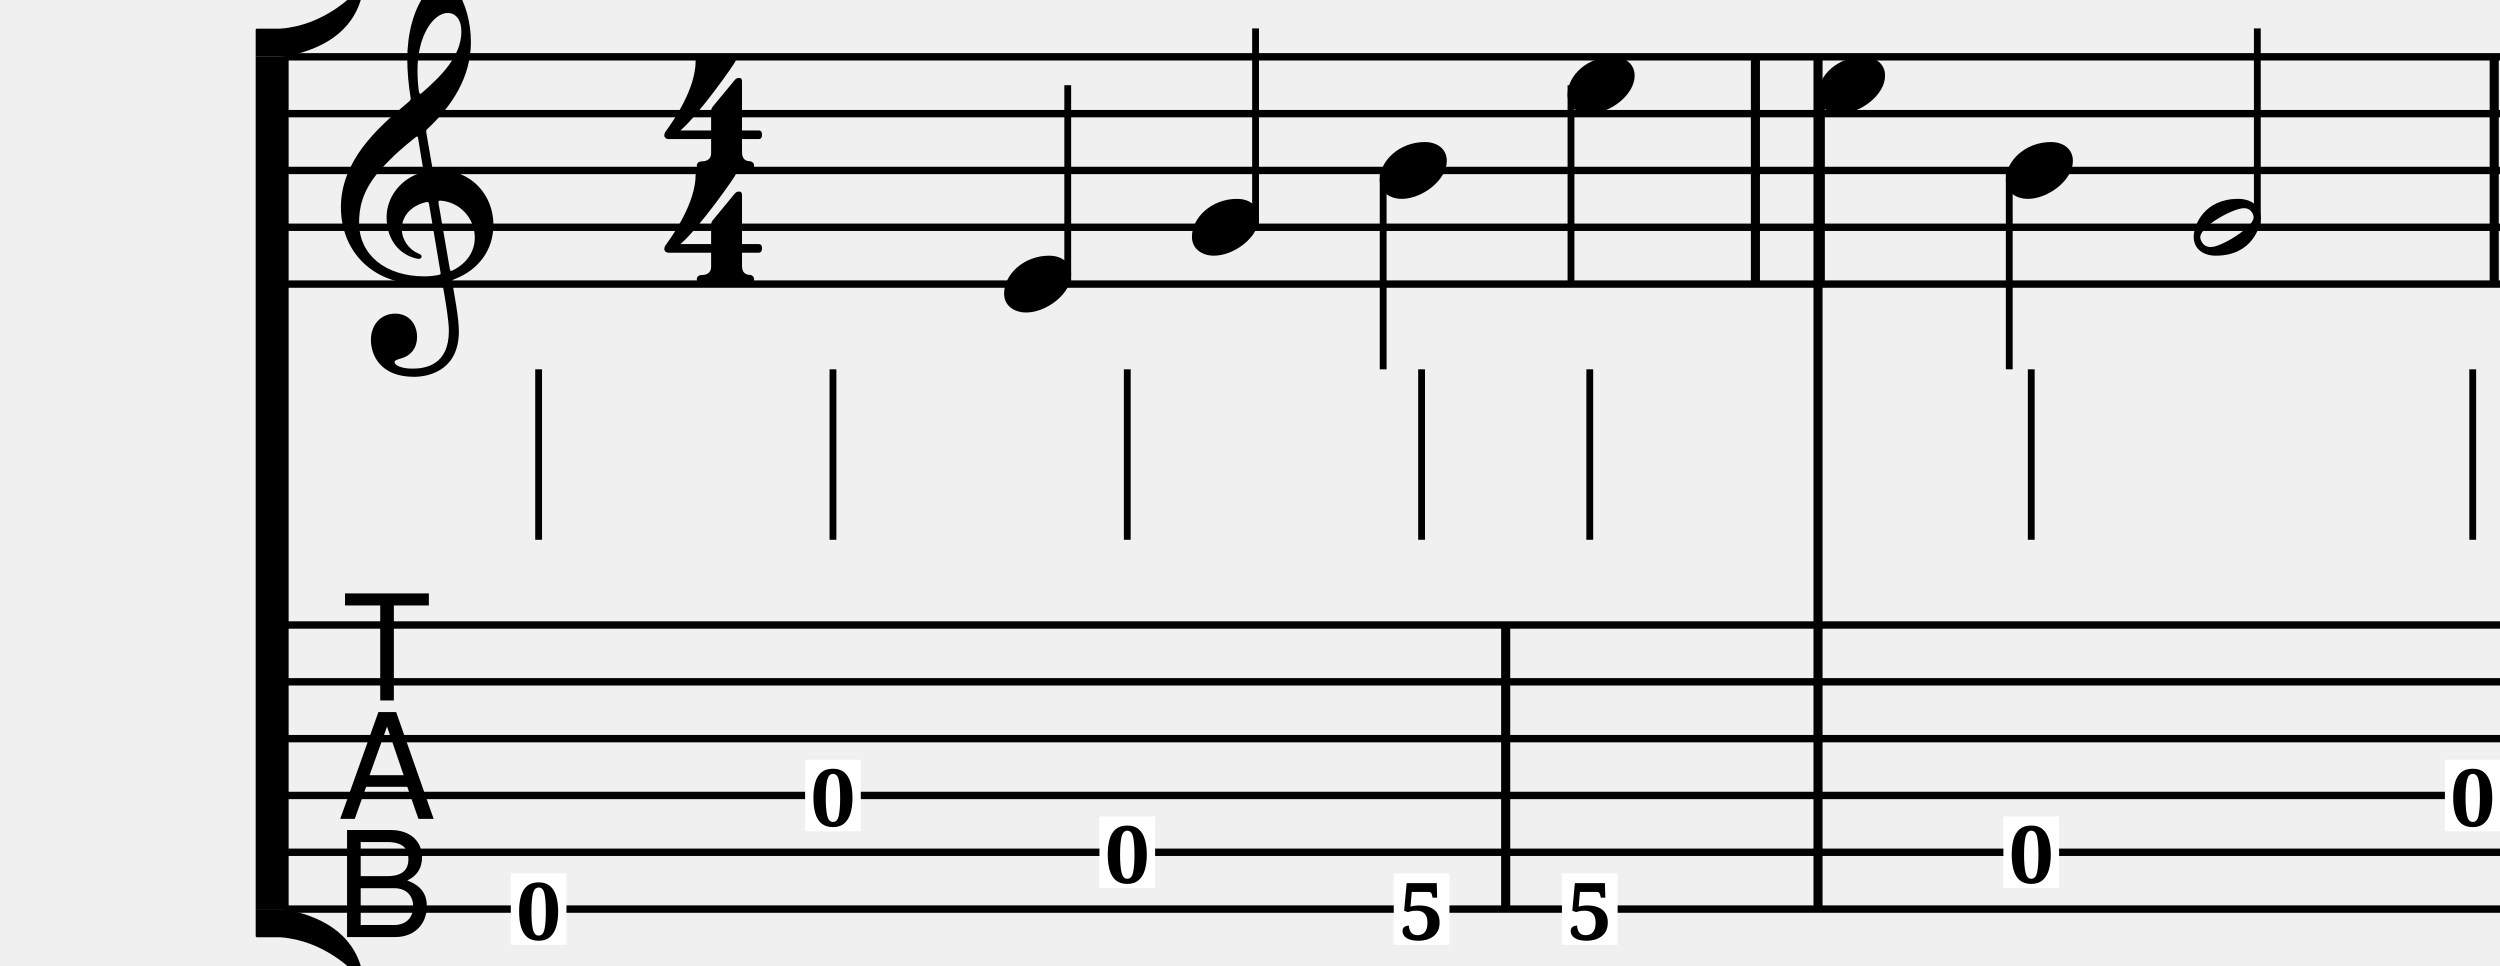
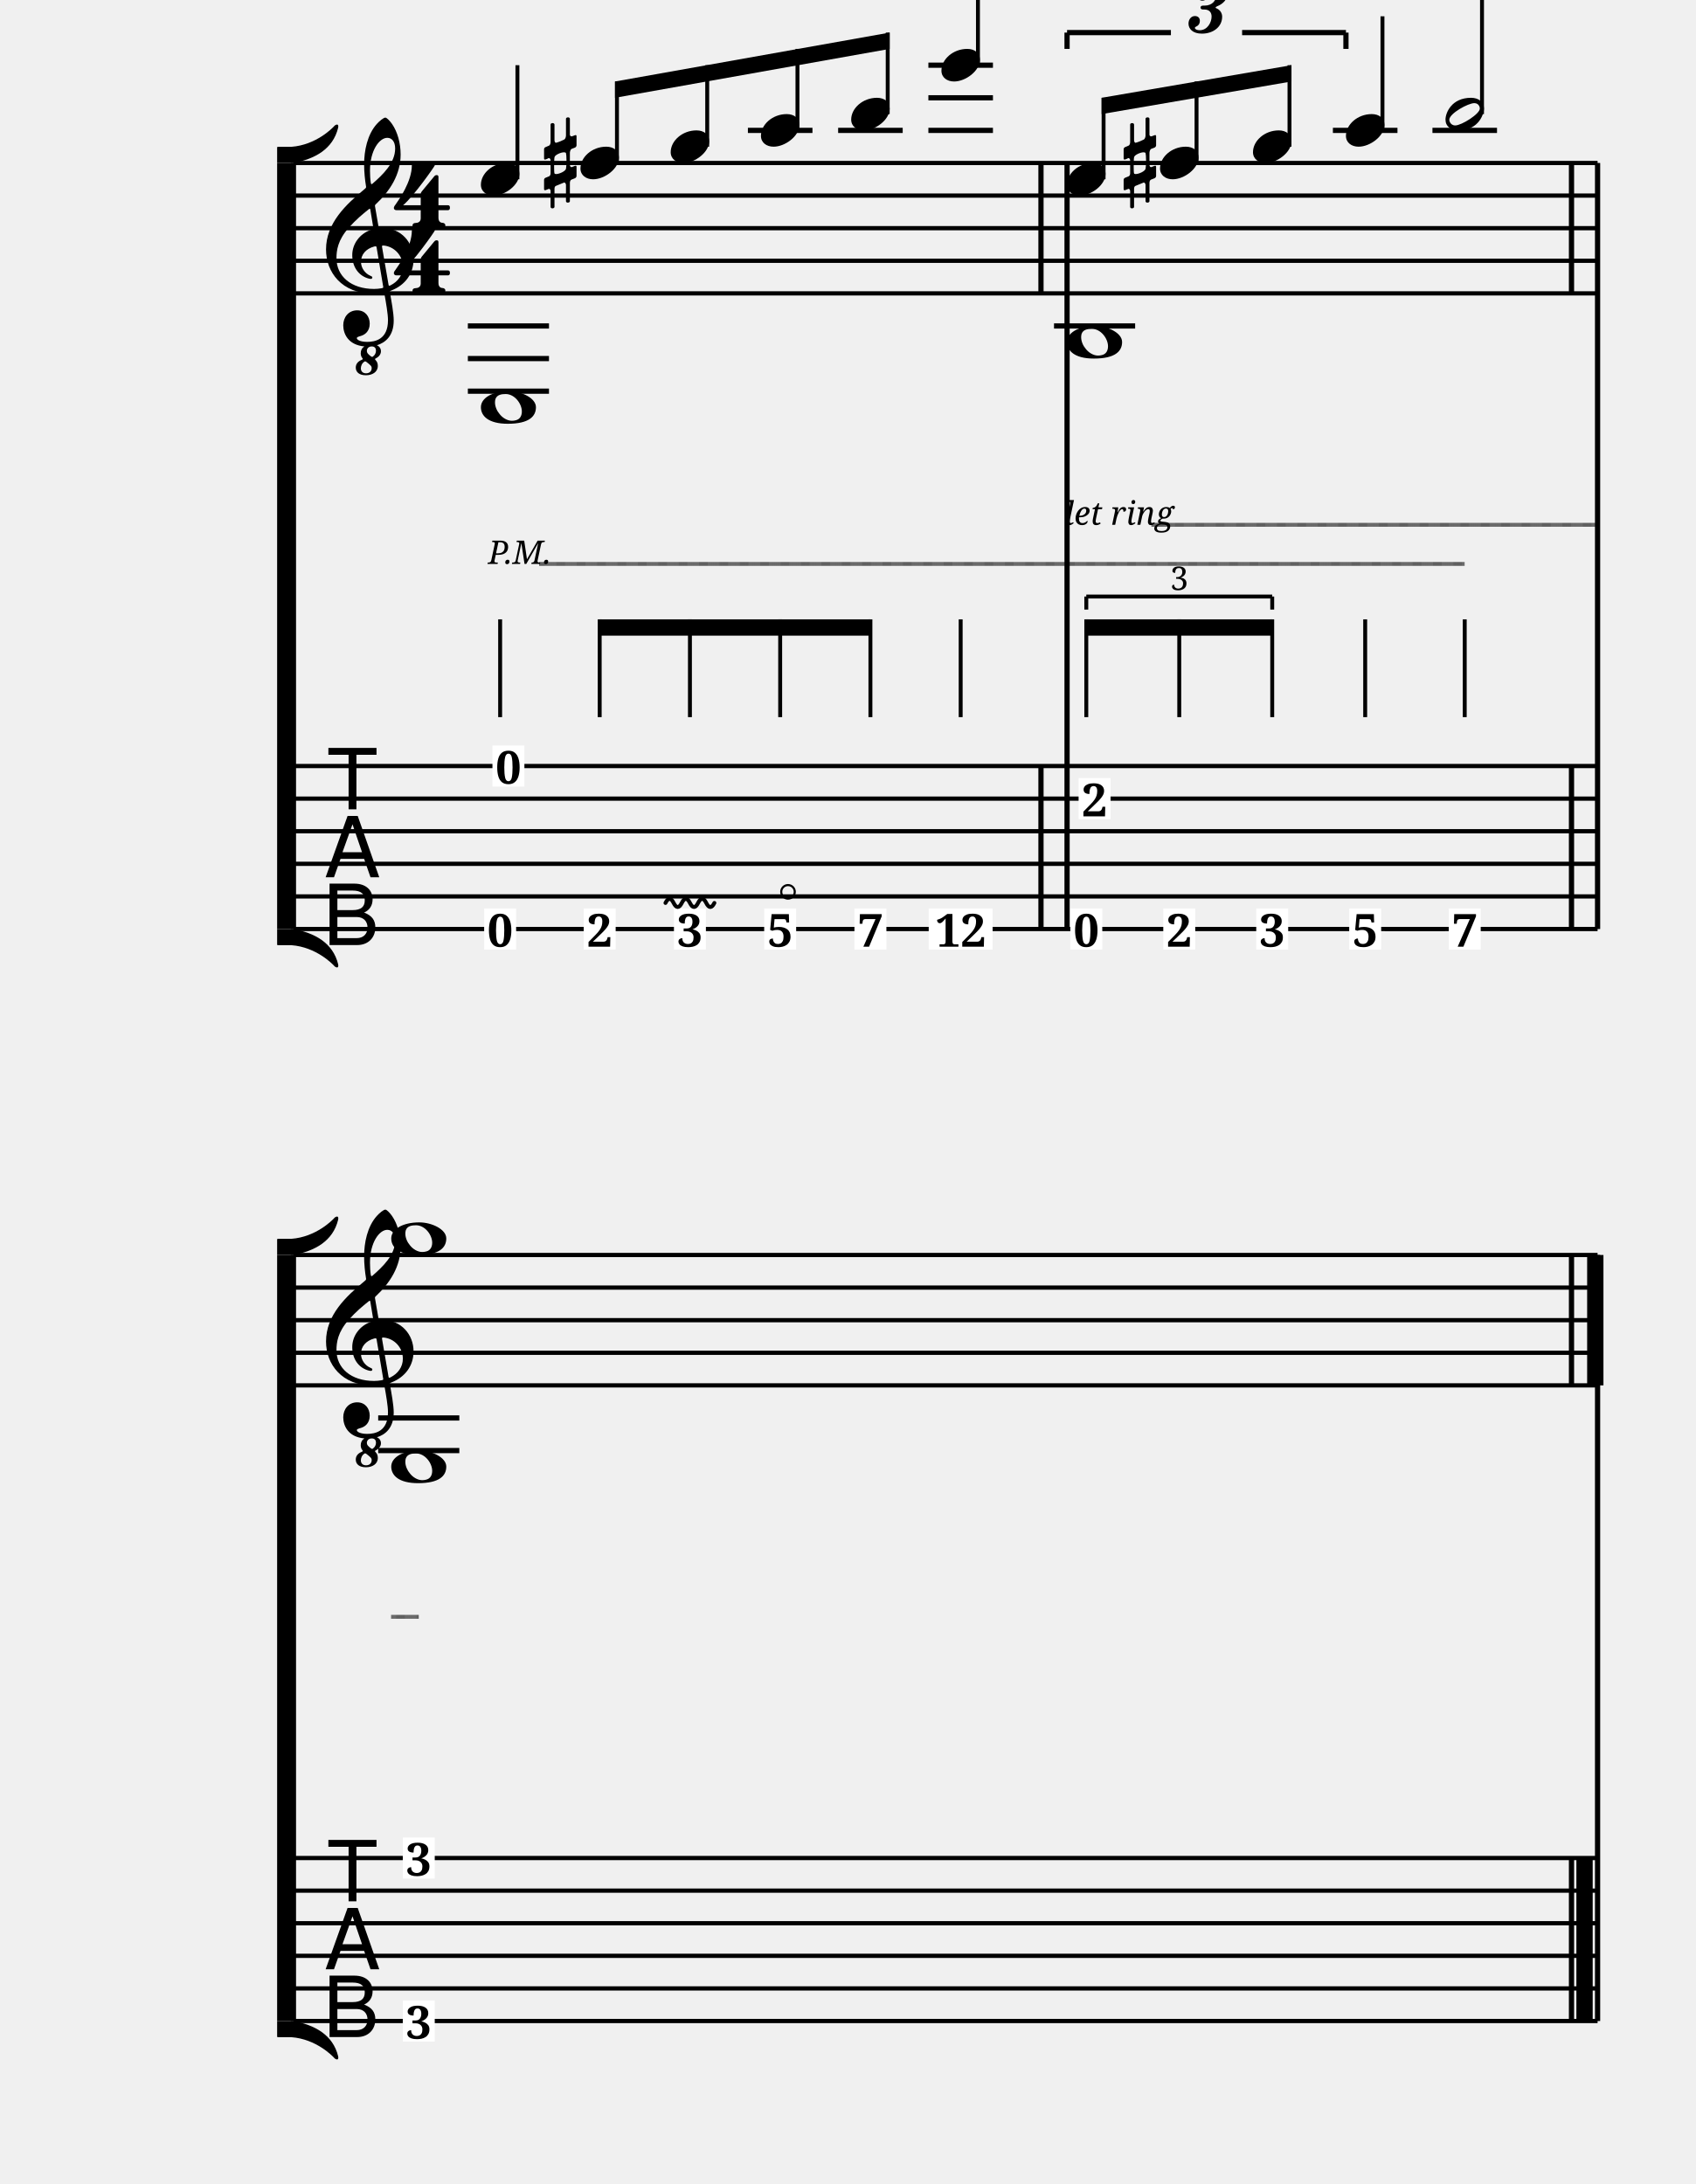
- <svg xmlns="http://www.w3.org/2000/svg" width="308" height="119" viewBox="-750 -250 11000 4250">
+ <svg xmlns="http://www.w3.org/2000/svg" width="364" height="469" viewBox="-1750 -1250 13000 16750">
  <line x1="500" y1="0" x2="10500" y2="0" stroke="black" stroke-width="32.5" />
  <line x1="500" y1="250" x2="10500" y2="250" stroke="black" stroke-width="32.5" />
  <line x1="500" y1="500" x2="10500" y2="500" stroke="black" stroke-width="32.5" />
  <line x1="500" y1="750" x2="10500" y2="750" stroke="black" stroke-width="32.5" />
  <line x1="500" y1="1000" x2="10500" y2="1000" stroke="black" stroke-width="32.5" />
-   <path d="M364 252C387 252 413 250 433 246C444 244 446 243 448 255C460 322 475 409 475 456C475 604 375 622 316 622C262 622 236 606 236 593C236 586 245 583 268 576C299 567 335 540 335 482C335 427 300 380 239 380C172 380 132 433 132 495C132 560 171 658 322 658C389 658 519 628 519 458C519 401 501 306 490 244C488 232 489 233 503 227C604 187 671 102 671 -11C671 -139 577 -252 430 -252C404 -252 404 -252 401 -270L376 -415C374 -427 376 -428 382 -434C490 -535 572 -662 572 -815C572 -902 548 -988 507 -1048C492 -1070 466 -1098 455 -1098C441 -1098 410 -1072 390 -1050C316 -968 292 -843 292 -739C292 -681 299 -616 306 -575C308 -563 309 -561 297 -551C153 -432 0 -289 0 -87C0 87 119 252 364 252ZM80 -20C80 -79 90 -158 173 -252C233 -319 279 -356 326 -394C336 -402 338 -401 340 -390L361 -262C364 -243 364 -244 346 -238C258 -208 201 -129 201 -44C201 46 248 110 316 133C324 136 336 139 343 139C351 139 355 134 355 128C355 121 347 118 340 115C298 97 268 54 268 8C268 -49 307 -92 368 -109C384 -113 386 -112 388 -101L438 197C440 208 439 208 424 211C408 214 388 216 368 216C193 216 80 119 80 -20ZM470 -943C503 -943 530 -916 530 -861C530 -750 435 -660 356 -591C349 -585 345 -586 343 -599C339 -625 337 -659 337 -691C337 -847 409 -943 470 -943ZM441 -117C522 -110 589 -42 589 46C589 109 551 160 495 188C483 194 481 194 479 182L430 -103C428 -115 429 -118 441 -117Z" fill="black" transform="translate(750, 750)" />
-   <path d="M40 112L226 112L226 175C226 202 204 210 186 210C170 210 163 219 163 229C163 239 167 250 182 250L395 250C405 250 415 243 415 229C415 215 403 209 393 209C383 209 362 203 362 171L362 112L435 112C445 112 450 105 450 93C450 81 446 74 435 74L362 74L362 -140C362 -148 361 -157 350 -157C341 -157 336 -155 330 -148L235 -33C231 -28 226 -22 226 -10L226 74L91 74C171 6 331 -221 334 -232C334 -234 335 -235 335 -237C335 -245 328 -251 320 -251C311 -251 270 -249 252 -249C234 -249 189 -251 181 -251C172 -251 158 -248 158 -232C158 -108 60 31 30 73L24 81C24 82 23 83 23 84C21 88 20 92 20 95C20 105 28 112 40 112Z" fill="black" transform="translate(2152.893, 250)" />
-   <path d="M40 112L226 112L226 175C226 202 204 210 186 210C170 210 163 219 163 229C163 239 167 250 182 250L395 250C405 250 415 243 415 229C415 215 403 209 393 209C383 209 362 203 362 171L362 112L435 112C445 112 450 105 450 93C450 81 446 74 435 74L362 74L362 -140C362 -148 361 -157 350 -157C341 -157 336 -155 330 -148L235 -33C231 -28 226 -22 226 -10L226 74L91 74C171 6 331 -221 334 -232C334 -234 335 -235 335 -237C335 -245 328 -251 320 -251C311 -251 270 -249 252 -249C234 -249 189 -251 181 -251C172 -251 158 -248 158 -232C158 -108 60 31 30 73L24 81C24 82 23 83 23 84C21 88 20 92 20 95C20 105 28 112 40 112Z" fill="black" transform="translate(2152.893, 750)" />
-   <path d="M0 42C0 94 43 125 97 125C186 125 295 43 295 -42C295 -93 255 -125 198 -125C88 -125 0 -44 0 42Z" fill="black" transform="translate(3668.044, 1000)" />
-   <line x1="3948.044" y1="125" x2="3948.044" y2="1000" stroke="black" stroke-width="30" />
-   <path d="M0 42C0 94 43 125 97 125C186 125 295 43 295 -42C295 -93 255 -125 198 -125C88 -125 0 -44 0 42Z" fill="black" transform="translate(4494.49, 750)" />
-   <line x1="4774.49" y1="-125" x2="4774.49" y2="750" stroke="black" stroke-width="30" />
-   <path d="M0 42C0 94 43 125 97 125C186 125 295 43 295 -42C295 -93 255 -125 198 -125C88 -125 0 -44 0 42Z" fill="black" transform="translate(5320.937, 500)" />
-   <line x1="5335.937" y1="500" x2="5335.937" y2="1375" stroke="black" stroke-width="30" />
-   <path d="M0 42C0 94 43 125 97 125C186 125 295 43 295 -42C295 -93 255 -125 198 -125C88 -125 0 -44 0 42Z" fill="black" transform="translate(6147.383, 125)" />
-   <line x1="6162.383" y1="125" x2="6162.383" y2="1000" stroke="black" stroke-width="30" />
-   <line x1="6973.829" y1="0" x2="6973.829" y2="1000" stroke="black" stroke-width="40" />
-   <path d="M0 42C0 94 43 125 97 125C186 125 295 43 295 -42C295 -93 255 -125 198 -125C88 -125 0 -44 0 42Z" fill="black" transform="translate(7249.311, 125)" />
-   <line x1="7264.311" y1="125" x2="7264.311" y2="1000" stroke="black" stroke-width="30" />
-   <path d="M0 42C0 94 43 125 97 125C186 125 295 43 295 -42C295 -93 255 -125 198 -125C88 -125 0 -44 0 42Z" fill="black" transform="translate(8075.758, 500)" />
-   <line x1="8090.758" y1="500" x2="8090.758" y2="1375" stroke="black" stroke-width="30" />
-   <path d="M97 125C262 125 295 -9 295 -42C295 -93 254 -125 196 -125C47 -125 0 -10 0 42C0 95 42 125 97 125ZM29 44C29 -5 174 -84 221 -84C240 -84 251 -75 258 -63C261 -57 264 -51 264 -44C264 -1 123 87 75 87C54 87 42 76 35 64C32 58 29 51 29 44Z" fill="black" transform="translate(8902.204, 750)" />
-   <line x1="9182.204" y1="-125" x2="9182.204" y2="750" stroke="black" stroke-width="30" />
-   <line x1="10224.518" y1="0" x2="10224.518" y2="1000" stroke="black" stroke-width="40" />
-   <line x1="10407.018" y1="0" x2="10407.018" y2="1000" stroke="black" stroke-width="125" />
-   <line x1="500" y1="2500" x2="10500" y2="2500" stroke="black" stroke-width="32.5" />
-   <line x1="500" y1="2750" x2="10500" y2="2750" stroke="black" stroke-width="32.5" />
-   <line x1="500" y1="3000" x2="10500" y2="3000" stroke="black" stroke-width="32.5" />
-   <line x1="500" y1="3250" x2="10500" y2="3250" stroke="black" stroke-width="32.5" />
-   <line x1="500" y1="3500" x2="10500" y2="3500" stroke="black" stroke-width="32.5" />
-   <line x1="500" y1="3750" x2="10500" y2="3750" stroke="black" stroke-width="32.5" />
-   <path d="M27 277L27 748L239 748C324 748 378 691 378 613C378 557 352 522 292 499C335 479 357 444 357 397C357 328 307 277 218 277ZM61 228L111 87L292 87L341 228L408 228L243 -242L165 -242L-3 228ZM18 -764L18 -711L173 -711L173 -293L233 -293L233 -711L387 -711L387 -764ZM87 533L234 533C290 533 318 568 318 614C318 659 290 695 234 695L87 695ZM203 330C270 330 297 357 297 405C297 453 270 480 203 480L87 480L87 330ZM203 -178L276 36L126 36Z" fill="black" transform="translate(750, 3125)" />
-   <rect x="1497.5" y="3592.5" width="245" height="315" fill="white" stroke="none" stroke-width="0" />
-   <text x="1620" y="3750" font-family="serif" font-size="350" fill="black" text-anchor="middle" font-weight="bold" font-style="normal" dominant-baseline="central">0</text>
-   <line x1="1620" y1="2125" x2="1620" y2="1375" stroke="black" stroke-width="30" />
-   <rect x="2792.5" y="3092.5" width="245" height="315" fill="white" stroke="none" stroke-width="0" />
-   <text x="2915" y="3250" font-family="serif" font-size="350" fill="black" text-anchor="middle" font-weight="bold" font-style="normal" dominant-baseline="central">0</text>
-   <line x1="2915" y1="2125" x2="2915" y2="1375" stroke="black" stroke-width="30" />
-   <rect x="4087.5" y="3342.5" width="245" height="315" fill="white" stroke="none" stroke-width="0" />
-   <text x="4210" y="3500" font-family="serif" font-size="350" fill="black" text-anchor="middle" font-weight="bold" font-style="normal" dominant-baseline="central">0</text>
-   <line x1="4210" y1="2125" x2="4210" y2="1375" stroke="black" stroke-width="30" />
-   <rect x="5382.5" y="3592.5" width="245" height="315" fill="white" stroke="none" stroke-width="0" />
-   <text x="5505" y="3750" font-family="serif" font-size="350" fill="black" text-anchor="middle" font-weight="bold" font-style="normal" dominant-baseline="central">5</text>
-   <line x1="5505" y1="2125" x2="5505" y2="1375" stroke="black" stroke-width="30" />
-   <line x1="5875" y1="2500" x2="5875" y2="3750" stroke="black" stroke-width="40" />
-   <rect x="6122.5" y="3592.5" width="245" height="315" fill="white" stroke="none" stroke-width="0" />
-   <text x="6245" y="3750" font-family="serif" font-size="350" fill="black" text-anchor="middle" font-weight="bold" font-style="normal" dominant-baseline="central">5</text>
-   <line x1="6245" y1="2125" x2="6245" y2="1375" stroke="black" stroke-width="30" />
-   <rect x="8065" y="3342.5" width="245" height="315" fill="white" stroke="none" stroke-width="0" />
-   <text x="8187.5" y="3500" font-family="serif" font-size="350" fill="black" text-anchor="middle" font-weight="bold" font-style="normal" dominant-baseline="central">0</text>
-   <line x1="8187.5" y1="2125" x2="8187.5" y2="1375" stroke="black" stroke-width="30" />
-   <rect x="10007.5" y="3092.5" width="245" height="315" fill="white" stroke="none" stroke-width="0" />
-   <text x="10130" y="3250" font-family="serif" font-size="350" fill="black" text-anchor="middle" font-weight="bold" font-style="normal" dominant-baseline="central">0</text>
-   <line x1="10130" y1="2125" x2="10130" y2="1375" stroke="black" stroke-width="30" />
-   <line x1="10500" y1="2500" x2="10500" y2="3750" stroke="black" stroke-width="40" />
-   <line x1="10600" y1="2500" x2="10600" y2="3750" stroke="black" stroke-width="125" />
-   <line x1="500" y1="0" x2="500" y2="3750" stroke="black" stroke-width="40" />
-   <line x1="7249.311" y1="0" x2="7249.311" y2="3750" stroke="black" stroke-width="40" />
-   <line x1="10500" y1="0" x2="10500" y2="3750" stroke="black" stroke-width="40" />
-   <line x1="437.5" y1="0" x2="437.5" y2="3750" stroke="black" stroke-width="125" />
+   <path d="M0 -87C0 87 119 252 364 252C387 252 413 250 433 246C444 244 446 243 448 255C460 322 475 409 475 456C475 604 375 622 316 622C262 622 236 606 236 593C236 586 245 583 268 576C299 567 335 540 335 482C335 427 300 380 239 380C172 380 132 433 132 495C132 556 166 645 294 657C276 668 266 686 266 709C266 724 270 736 278 746C283 753 285 755 273 760C241 773 228 795 228 819C228 852 252 878 306 878C355 878 397 853 397 807C397 789 393 776 381 763C374 755 372 753 384 747C411 733 421 712 421 694C421 674 411 657 390 648C452 629 519 579 519 458C519 401 501 306 490 244C488 232 489 233 503 227C604 187 671 102 671 -11C671 -139 577 -252 430 -252C404 -252 404 -252 401 -270L376 -415C374 -427 376 -428 382 -434C490 -535 572 -662 572 -815C572 -902 548 -988 507 -1048C492 -1070 466 -1098 455 -1098C441 -1098 410 -1072 390 -1050C316 -968 292 -843 292 -739C292 -681 299 -616 306 -575C308 -563 309 -561 297 -551C153 -432 0 -289 0 -87ZM80 -20C80 -79 90 -158 173 -252C233 -319 279 -356 326 -394C336 -402 338 -401 340 -390L361 -262C364 -243 364 -244 346 -238C258 -208 201 -129 201 -44C201 46 248 110 316 133C324 136 336 139 343 139C351 139 355 134 355 128C355 121 347 118 340 115C298 97 268 54 268 8C268 -49 307 -92 368 -109C384 -113 386 -112 388 -101L438 197C440 208 439 208 424 211C408 214 388 216 368 216C193 216 80 119 80 -20ZM337 -691C337 -847 409 -943 470 -943C503 -943 530 -916 530 -861C530 -750 435 -660 356 -591C349 -585 345 -586 343 -599C339 -625 337 -659 337 -691ZM441 -117C522 -110 589 -42 589 46C589 109 551 160 495 188C483 194 481 194 479 182L430 -103C428 -115 429 -118 441 -117ZM267 825C267 809 274 786 295 773C300 770 303 771 310 776C342 801 350 808 350 823C350 849 331 863 307 863C277 863 267 843 267 825ZM351 657C375 657 383 673 383 689C383 706 376 723 359 735C355 738 352 738 344 733C321 715 313 706 313 692C313 670 329 657 351 657Z" fill="black" transform="translate(750, 750)" />
+   <path d="M40 112L226 112L226 175C226 202 204 210 186 210C170 210 163 219 163 229C163 239 167 250 182 250L395 250C405 250 415 243 415 229C415 215 403 209 393 209C383 209 362 203 362 171L362 112L435 112C445 112 450 105 450 93C450 81 446 74 435 74L362 74L362 -140C362 -148 361 -157 350 -157C341 -157 336 -155 330 -148L235 -33C231 -28 226 -22 226 -10L226 74L91 74C171 6 331 -221 334 -232C334 -234 335 -235 335 -237C335 -245 328 -251 320 -251C311 -251 270 -249 252 -249C234 -249 189 -251 181 -251C172 -251 158 -248 158 -232C158 -108 60 31 30 73L24 81C24 82 23 83 23 84C21 88 20 92 20 95C20 105 28 112 40 112Z" fill="black" transform="translate(1250, 250)" />
+   <path d="M40 112L226 112L226 175C226 202 204 210 186 210C170 210 163 219 163 229C163 239 167 250 182 250L395 250C405 250 415 243 415 229C415 215 403 209 393 209C383 209 362 203 362 171L362 112L435 112C445 112 450 105 450 93C450 81 446 74 435 74L362 74L362 -140C362 -148 361 -157 350 -157C341 -157 336 -155 330 -148L235 -33C231 -28 226 -22 226 -10L226 74L91 74C171 6 331 -221 334 -232C334 -234 335 -235 335 -237C335 -245 328 -251 320 -251C311 -251 270 -249 252 -249C234 -249 189 -251 181 -251C172 -251 158 -248 158 -232C158 -108 60 31 30 73L24 81C24 82 23 83 23 84C21 88 20 92 20 95C20 105 28 112 40 112Z" fill="black" transform="translate(1250, 750)" />
+   <path d="M0 42C0 94 43 125 97 125C186 125 295 43 295 -42C295 -93 255 -125 198 -125C88 -125 0 -44 0 42Z" fill="black" transform="translate(1937.5, 125)" />
+   <line x1="2217.5" y1="-750" x2="2217.5" y2="125" stroke="black" stroke-width="30" />
+   <path d="M8 -26C12 -26 31 -35 34 -37C35 -37 36 -38 37 -38C44 -38 50 -28 50 -20L50 79C50 90 45 99 39 102C33 104 12 113 12 113C5 115 0 123 0 129L0 200C0 206 3 209 8 209C9 209 11 208 12 208C12 208 26 202 35 199C36 198 37 198 38 198C45 198 50 209 50 214L50 337C50 343 56 348 63 348C73 348 80 343 80 337L80 198C80 185 85 178 90 176L151 151C152 151 154 150 155 150C163 150 168 162 168 168L168 293C168 299 174 304 181 304C192 304 198 299 198 293L198 151C198 143 202 131 209 128C216 125 237 117 237 117C244 114 249 106 249 100L249 29C249 24 246 21 242 21C240 21 239 21 237 22L211 32C205 32 198 26 198 14L198 -79C198 -86 203 -105 211 -108L237 -118C244 -121 249 -129 249 -135L249 -206C249 -211 246 -214 242 -214C240 -214 239 -214 237 -213C237 -213 217 -205 212 -204C205 -204 198 -209 198 -217L198 -339C198 -345 192 -350 184 -350C174 -350 168 -345 168 -339L168 -209C167 -199 164 -186 155 -180C143 -173 109 -159 92 -155C83 -155 80 -167 80 -175L80 -295C80 -301 73 -306 66 -306C56 -306 50 -301 50 -295L50 -160C50 -146 44 -136 38 -133C32 -130 12 -122 12 -122C5 -120 0 -112 0 -106L0 -35C0 -29 3 -26 8 -26ZM77 30C77 -1 78 -36 80 -44C82 -61 128 -82 153 -82C160 -82 166 -80 168 -76C170 -71 172 -46 172 -19C172 8 170 36 168 45C162 65 115 85 92 85C86 85 81 83 80 80C78 76 77 54 77 30Z" fill="black" transform="translate(2421.811, 0)" />
+   <path d="M0 42C0 94 43 125 97 125C186 125 295 43 295 -42C295 -93 255 -125 198 -125C88 -125 0 -44 0 42Z" fill="black" transform="translate(2700.811, 0)" />
+   <path d="M0 42C0 94 43 125 97 125C186 125 295 43 295 -42C295 -93 255 -125 198 -125C88 -125 0 -44 0 42Z" fill="black" transform="translate(3392.799, -125)" />
+   <path d="M0 42C0 94 43 125 97 125C186 125 295 43 295 -42C295 -93 255 -125 198 -125C88 -125 0 -44 0 42Z" fill="black" transform="translate(4084.788, -250)" />
+   <line x1="3984.788" y1="-250" x2="4479.788" y2="-250" stroke="black" stroke-width="40" />
+   <path d="M0 42C0 94 43 125 97 125C186 125 295 43 295 -42C295 -93 255 -125 198 -125C88 -125 0 -44 0 42Z" fill="black" transform="translate(4776.776, -375)" />
+   <line x1="4676.776" y1="-250" x2="5171.776" y2="-250" stroke="black" stroke-width="40" />
+   <line x1="2980.811" y1="-625" x2="2980.811" y2="0" stroke="black" stroke-width="30" />
+   <line x1="3672.799" y1="-750" x2="3672.799" y2="-125" stroke="black" stroke-width="30" />
+   <line x1="4364.788" y1="-875" x2="4364.788" y2="-250" stroke="black" stroke-width="30" />
+   <line x1="5056.776" y1="-1000" x2="5056.776" y2="-375" stroke="black" stroke-width="30" />
+   <polygon points="2965.811,-625 5071.776,-1000 5071.776,-875 2965.811,-500" fill="black" />
+   <path d="M0 42C0 94 43 125 97 125C186 125 295 43 295 -42C295 -93 255 -125 198 -125C88 -125 0 -44 0 42Z" fill="black" transform="translate(5468.765, -750)" />
+   <line x1="5368.765" y1="-250" x2="5863.765" y2="-250" stroke="black" stroke-width="40" />
+   <line x1="5368.765" y1="-500" x2="5863.765" y2="-500" stroke="black" stroke-width="40" />
+   <line x1="5368.765" y1="-750" x2="5863.765" y2="-750" stroke="black" stroke-width="40" />
+   <line x1="5748.765" y1="-1625" x2="5748.765" y2="-750" stroke="black" stroke-width="30" />
+   <line x1="6232.076" y1="0" x2="6232.076" y2="1000" stroke="black" stroke-width="40" />
+   <path d="M0 -2C0 65 57 125 206 125C370 125 422 68 422 -2C422 -73 309 -125 216 -125C83 -125 0 -70 0 -2ZM108 -39C108 -47 109 -55 111 -63C122 -98 159 -103 190 -103C259 -103 314 -29 314 31C314 62 301 90 268 98C258 101 247 102 237 102C201 102 164 78 143 50C123 27 108 -7 108 -39Z" fill="black" transform="translate(1937.5, 1875)" />
+   <line x1="1837.5" y1="1250" x2="2459.5" y2="1250" stroke="black" stroke-width="40" />
+   <line x1="1837.5" y1="1500" x2="2459.5" y2="1500" stroke="black" stroke-width="40" />
+   <line x1="1837.5" y1="1750" x2="2459.5" y2="1750" stroke="black" stroke-width="40" />
+   <path d="M0 42C0 94 43 125 97 125C186 125 295 43 295 -42C295 -93 255 -125 198 -125C88 -125 0 -44 0 42Z" fill="black" transform="translate(6432.076, 125)" />
+   <path d="M8 -26C12 -26 31 -35 34 -37C35 -37 36 -38 37 -38C44 -38 50 -28 50 -20L50 79C50 90 45 99 39 102C33 104 12 113 12 113C5 115 0 123 0 129L0 200C0 206 3 209 8 209C9 209 11 208 12 208C12 208 26 202 35 199C36 198 37 198 38 198C45 198 50 209 50 214L50 337C50 343 56 348 63 348C73 348 80 343 80 337L80 198C80 185 85 178 90 176L151 151C152 151 154 150 155 150C163 150 168 162 168 168L168 293C168 299 174 304 181 304C192 304 198 299 198 293L198 151C198 143 202 131 209 128C216 125 237 117 237 117C244 114 249 106 249 100L249 29C249 24 246 21 242 21C240 21 239 21 237 22L211 32C205 32 198 26 198 14L198 -79C198 -86 203 -105 211 -108L237 -118C244 -121 249 -129 249 -135L249 -206C249 -211 246 -214 242 -214C240 -214 239 -214 237 -213C237 -213 217 -205 212 -204C205 -204 198 -209 198 -217L198 -339C198 -345 192 -350 184 -350C174 -350 168 -345 168 -339L168 -209C167 -199 164 -186 155 -180C143 -173 109 -159 92 -155C83 -155 80 -167 80 -175L80 -295C80 -301 73 -306 66 -306C56 -306 50 -301 50 -295L50 -160C50 -146 44 -136 38 -133C32 -130 12 -122 12 -122C5 -120 0 -112 0 -106L0 -35C0 -29 3 -26 8 -26ZM77 30C77 -1 78 -36 80 -44C82 -61 128 -82 153 -82C160 -82 166 -80 168 -76C170 -71 172 -46 172 -19C172 8 170 36 168 45C162 65 115 85 92 85C86 85 81 83 80 80C78 76 77 54 77 30Z" fill="black" transform="translate(6865.898, 0)" />
+   <path d="M0 42C0 94 43 125 97 125C186 125 295 43 295 -42C295 -93 255 -125 198 -125C88 -125 0 -44 0 42Z" fill="black" transform="translate(7144.898, 0)" />
+   <path d="M0 42C0 94 43 125 97 125C186 125 295 43 295 -42C295 -93 255 -125 198 -125C88 -125 0 -44 0 42Z" fill="black" transform="translate(7857.719, -125)" />
+   <line x1="6712.076" y1="-500" x2="6712.076" y2="125" stroke="black" stroke-width="30" />
+   <line x1="7424.898" y1="-625" x2="7424.898" y2="0" stroke="black" stroke-width="30" />
+   <line x1="8137.719" y1="-750" x2="8137.719" y2="-125" stroke="black" stroke-width="30" />
+   <polygon points="6697.076,-500 8152.719,-750 8152.719,-625 6697.076,-375" fill="black" />
+   <line x1="6432.076" y1="-1000" x2="6432.076" y2="-875" stroke="black" stroke-width="40" />
+   <line x1="6432.076" y1="-1000" x2="7228.308" y2="-1000" stroke="black" stroke-width="40" />
+   <line x1="7774.308" y1="-1000" x2="8570.541" y2="-1000" stroke="black" stroke-width="40" />
+   <line x1="8570.541" y1="-1000" x2="8570.541" y2="-875" stroke="black" stroke-width="40" />
+   <path d="M113 8C198 8 268 -43 268 -122C268 -147 255 -171 229 -184C222 -187 218 -188 218 -193C218 -196 222 -198 230 -202C272 -219 306 -251 306 -291C306 -343 256 -375 195 -375C132 -375 80 -342 78 -288C77 -262 93 -245 116 -245C141 -245 161 -265 161 -292C161 -303 157 -311 152 -317C145 -323 140 -327 140 -330C140 -337 152 -344 173 -344C212 -344 225 -320 225 -298C225 -245 191 -207 133 -207L122 -207C109 -207 102 -201 102 -192C102 -183 109 -177 122 -177L132 -177C169 -177 187 -155 187 -123C187 -79 156 -18 95 -18C75 -18 59 -26 59 -36C59 -42 64 -44 72 -48C83 -53 97 -65 97 -91C97 -115 80 -127 59 -127C31 -127 10 -102 10 -69C10 -29 42 8 113 8Z" fill="black" transform="translate(7353.308, -1000)" />
+   <path d="M0 42C0 94 43 125 97 125C186 125 295 43 295 -42C295 -93 255 -125 198 -125C88 -125 0 -44 0 42Z" fill="black" transform="translate(8570.541, -250)" />
+   <line x1="8470.541" y1="-250" x2="8965.541" y2="-250" stroke="black" stroke-width="40" />
+   <line x1="8850.541" y1="-1125" x2="8850.541" y2="-250" stroke="black" stroke-width="30" />
+   <path d="M97 125C262 125 295 -9 295 -42C295 -93 254 -125 196 -125C47 -125 0 -10 0 42C0 95 42 125 97 125ZM29 44C29 -5 174 -84 221 -84C240 -84 251 -75 258 -63C261 -57 264 -51 264 -44C264 -1 123 87 75 87C54 87 42 76 35 64C32 58 29 51 29 44Z" fill="black" transform="translate(9333.852, -375)" />
+   <line x1="9233.852" y1="-250" x2="9728.852" y2="-250" stroke="black" stroke-width="40" />
+   <line x1="9613.852" y1="-1250" x2="9613.852" y2="-375" stroke="black" stroke-width="30" />
+   <line x1="10300" y1="0" x2="10300" y2="1000" stroke="black" stroke-width="40" />
+   <path d="M0 -2C0 65 57 125 206 125C370 125 422 68 422 -2C422 -73 309 -125 216 -125C83 -125 0 -70 0 -2ZM108 -39C108 -47 109 -55 111 -63C122 -98 159 -103 190 -103C259 -103 314 -29 314 31C314 62 301 90 268 98C258 101 247 102 237 102C201 102 164 78 143 50C123 27 108 -7 108 -39Z" fill="black" transform="translate(6432.076, 1375)" />
+   <line x1="6332.076" y1="1250" x2="6954.076" y2="1250" stroke="black" stroke-width="40" />
+   <line x1="500" y1="4625" x2="10500" y2="4625" stroke="black" stroke-width="32.5" />
+   <line x1="500" y1="4875" x2="10500" y2="4875" stroke="black" stroke-width="32.5" />
+   <line x1="500" y1="5125" x2="10500" y2="5125" stroke="black" stroke-width="32.5" />
+   <line x1="500" y1="5375" x2="10500" y2="5375" stroke="black" stroke-width="32.5" />
+   <line x1="500" y1="5625" x2="10500" y2="5625" stroke="black" stroke-width="32.5" />
+   <line x1="500" y1="5875" x2="10500" y2="5875" stroke="black" stroke-width="32.5" />
+   <path d="M27 277L27 748L239 748C324 748 378 691 378 613C378 557 352 522 292 499C335 479 357 444 357 397C357 328 307 277 218 277ZM61 228L111 87L292 87L341 228L408 228L243 -242L165 -242L-3 228ZM18 -764L18 -711L173 -711L173 -293L233 -293L233 -711L387 -711L387 -764ZM87 533L234 533C290 533 318 568 318 614C318 659 290 695 234 695L87 695ZM203 330C270 330 297 357 297 405C297 453 270 480 203 480L87 480L87 330ZM203 -178L276 36L126 36Z" fill="black" transform="translate(750, 5250)" />
+   <rect x="1962.5" y="5717.5" width="245" height="315" fill="white" stroke="none" stroke-width="0" />
+   <text x="2085" y="5875" font-family="serif" font-size="350" fill="black" text-anchor="middle" font-weight="bold" font-style="normal" dominant-baseline="central">0</text>
+   <line x1="2085" y1="4250" x2="2085" y2="3500" stroke="black" stroke-width="30" />
+   <rect x="2725.811" y="5717.5" width="245" height="315" fill="white" stroke="none" stroke-width="0" />
+   <text x="2848.311" y="5875" font-family="serif" font-size="350" fill="black" text-anchor="middle" font-weight="bold" font-style="normal" dominant-baseline="central">2</text>
+   <rect x="3417.799" y="5717.5" width="245" height="315" fill="white" stroke="none" stroke-width="0" />
+   <text x="3540.299" y="5875" font-family="serif" font-size="350" fill="black" text-anchor="middle" font-weight="bold" font-style="normal" dominant-baseline="central">3</text>
+   <path d="M3352.80 5675.00 Q3384.05 5612.50 3415.30 5675.00 Q3446.55 5737.50 3477.80 5675.00 Q3509.05 5612.50 3540.30 5675.00 Q3571.55 5737.50 3602.80 5675.00 Q3634.05 5612.50 3665.30 5675.00 Q3696.55 5737.50 3727.80 5675.00" fill="none" stroke="black" stroke-width="30.00" stroke-linecap="round" stroke-linejoin="round" />
+   <rect x="4109.788" y="5717.5" width="245" height="315" fill="white" stroke="none" stroke-width="0" />
+   <text x="4232.288" y="5875" font-family="serif" font-size="350" fill="black" text-anchor="middle" font-weight="bold" font-style="normal" dominant-baseline="central">5</text>
+   <path d="M100 0C155 0 200 -45 200 -100C200 -156 155 -200 100 -200C45 -200 0 -156 0 -100C0 -45 45 0 100 0ZM27 -100C27 -141 60 -173 100 -173C141 -173 173 -141 173 -100C173 -60 141 -27 100 -27C60 -27 27 -60 27 -100Z" fill="black" transform="translate(4232.288, 5650) scale(0.6)" />
+   <rect x="4801.776" y="5717.5" width="245" height="315" fill="white" stroke="none" stroke-width="0" />
+   <text x="4924.276" y="5875" font-family="serif" font-size="350" fill="black" text-anchor="middle" font-weight="bold" font-style="normal" dominant-baseline="central">7</text>
+   <line x1="2848.311" y1="4250" x2="2848.311" y2="3500" stroke="black" stroke-width="30" />
+   <line x1="3540.299" y1="4250" x2="3540.299" y2="3500" stroke="black" stroke-width="30" />
+   <line x1="4232.288" y1="4250" x2="4232.288" y2="3500" stroke="black" stroke-width="30" />
+   <line x1="4924.276" y1="4250" x2="4924.276" y2="3500" stroke="black" stroke-width="30" />
+   <polygon points="2848.311,3500 4924.276,3500 4924.276,3625 2848.311,3625" fill="black" />
+   <rect x="5371.265" y="5717.5" width="490" height="315" fill="white" stroke="none" stroke-width="0" />
+   <text x="5616.265" y="5875" font-family="serif" font-size="350" fill="black" text-anchor="middle" font-weight="bold" font-style="normal" dominant-baseline="central">12</text>
+   <line x1="5616.265" y1="4250" x2="5616.265" y2="3500" stroke="black" stroke-width="30" />
+   <rect x="2026" y="4467.5" width="245" height="315" fill="white" stroke="none" stroke-width="0" />
+   <text x="2148.5" y="4625" font-family="serif" font-size="350" fill="black" text-anchor="middle" font-weight="bold" font-style="normal" dominant-baseline="central">0</text>
+   <line x1="6232.076" y1="4625" x2="6232.076" y2="5875" stroke="black" stroke-width="40" />
+   <rect x="6457.076" y="5717.5" width="245" height="315" fill="white" stroke="none" stroke-width="0" />
+   <text x="6579.576" y="5875" font-family="serif" font-size="350" fill="black" text-anchor="middle" font-weight="bold" font-style="normal" dominant-baseline="central">0</text>
+   <rect x="7169.898" y="5717.5" width="245" height="315" fill="white" stroke="none" stroke-width="0" />
+   <text x="7292.398" y="5875" font-family="serif" font-size="350" fill="black" text-anchor="middle" font-weight="bold" font-style="normal" dominant-baseline="central">2</text>
+   <rect x="7882.719" y="5717.5" width="245" height="315" fill="white" stroke="none" stroke-width="0" />
+   <text x="8005.219" y="5875" font-family="serif" font-size="350" fill="black" text-anchor="middle" font-weight="bold" font-style="normal" dominant-baseline="central">3</text>
+   <line x1="6579.576" y1="4250" x2="6579.576" y2="3500" stroke="black" stroke-width="30" />
+   <line x1="7292.398" y1="4250" x2="7292.398" y2="3500" stroke="black" stroke-width="30" />
+   <line x1="8005.219" y1="4250" x2="8005.219" y2="3500" stroke="black" stroke-width="30" />
+   <polygon points="6579.576,3500 8005.219,3500 8005.219,3625 6579.576,3625" fill="black" />
+   <line x1="6579.576" y1="3325" x2="8005.219" y2="3325" stroke="black" stroke-width="30" />
+   <line x1="6579.576" y1="3325" x2="6579.576" y2="3425" stroke="black" stroke-width="30" />
+   <line x1="8005.219" y1="3325" x2="8005.219" y2="3425" stroke="black" stroke-width="30" />
+   <text x="7292.398" y="3275" font-family="serif" font-size="250" fill="black" text-anchor="middle" font-weight="normal" font-style="normal">3</text>
+   <rect x="8595.541" y="5717.5" width="245" height="315" fill="white" stroke="none" stroke-width="0" />
+   <text x="8718.041" y="5875" font-family="serif" font-size="350" fill="black" text-anchor="middle" font-weight="bold" font-style="normal" dominant-baseline="central">5</text>
+   <line x1="8718.041" y1="4250" x2="8718.041" y2="3500" stroke="black" stroke-width="30" />
+   <rect x="9358.852" y="5717.5" width="245" height="315" fill="white" stroke="none" stroke-width="0" />
+   <text x="9481.352" y="5875" font-family="serif" font-size="350" fill="black" text-anchor="middle" font-weight="bold" font-style="normal" dominant-baseline="central">7</text>
+   <line x1="9481.352" y1="4250" x2="9481.352" y2="3500" stroke="black" stroke-width="30" />
+   <rect x="6520.576" y="4717.5" width="245" height="315" fill="white" stroke="none" stroke-width="0" />
+   <text x="6643.076" y="4875" font-family="serif" font-size="350" fill="black" text-anchor="middle" font-weight="bold" font-style="normal" dominant-baseline="central">2</text>
+   <line x1="10300" y1="4625" x2="10300" y2="5875" stroke="black" stroke-width="40" />
+   <line x1="500" y1="0" x2="500" y2="5875" stroke="black" stroke-width="40" />
+   <line x1="6432.076" y1="0" x2="6432.076" y2="5875" stroke="black" stroke-width="40" />
+   <line x1="10500" y1="0" x2="10500" y2="5875" stroke="black" stroke-width="40" />
+   <line x1="437.5" y1="0" x2="437.5" y2="5875" stroke="black" stroke-width="125" />
  <path d="M0 -117L0 0L125 0C285 -30 428 -104 468 -271C469 -275 469 -278 469 -281C469 -289 466 -293 461 -295C452 -295 441 -288 436 -281C426 -270 300 -138 109 -124L8 -124C2 -124 0 -123 0 -117Z" fill="black" transform="translate(375,0)" />
-   <path d="M0 0L0 117C0 123 2 124 8 124L109 124C300 138 426 270 436 281C441 288 452 295 461 295C466 293 469 289 469 281C469 278 469 275 468 271C428 104 285 30 125 0Z" fill="black" transform="translate(375,3750)" />
+   <path d="M0 0L0 117C0 123 2 124 8 124L109 124C300 138 426 270 436 281C441 288 452 295 461 295C466 293 469 289 469 281C469 278 469 275 468 271C428 104 285 30 125 0Z" fill="black" transform="translate(375,5875)" />
+   <line x1="500" y1="8375" x2="10500" y2="8375" stroke="black" stroke-width="32.5" />
+   <line x1="500" y1="8625" x2="10500" y2="8625" stroke="black" stroke-width="32.5" />
+   <line x1="500" y1="8875" x2="10500" y2="8875" stroke="black" stroke-width="32.5" />
+   <line x1="500" y1="9125" x2="10500" y2="9125" stroke="black" stroke-width="32.5" />
+   <line x1="500" y1="9375" x2="10500" y2="9375" stroke="black" stroke-width="32.5" />
+   <path d="M0 -87C0 87 119 252 364 252C387 252 413 250 433 246C444 244 446 243 448 255C460 322 475 409 475 456C475 604 375 622 316 622C262 622 236 606 236 593C236 586 245 583 268 576C299 567 335 540 335 482C335 427 300 380 239 380C172 380 132 433 132 495C132 556 166 645 294 657C276 668 266 686 266 709C266 724 270 736 278 746C283 753 285 755 273 760C241 773 228 795 228 819C228 852 252 878 306 878C355 878 397 853 397 807C397 789 393 776 381 763C374 755 372 753 384 747C411 733 421 712 421 694C421 674 411 657 390 648C452 629 519 579 519 458C519 401 501 306 490 244C488 232 489 233 503 227C604 187 671 102 671 -11C671 -139 577 -252 430 -252C404 -252 404 -252 401 -270L376 -415C374 -427 376 -428 382 -434C490 -535 572 -662 572 -815C572 -902 548 -988 507 -1048C492 -1070 466 -1098 455 -1098C441 -1098 410 -1072 390 -1050C316 -968 292 -843 292 -739C292 -681 299 -616 306 -575C308 -563 309 -561 297 -551C153 -432 0 -289 0 -87ZM80 -20C80 -79 90 -158 173 -252C233 -319 279 -356 326 -394C336 -402 338 -401 340 -390L361 -262C364 -243 364 -244 346 -238C258 -208 201 -129 201 -44C201 46 248 110 316 133C324 136 336 139 343 139C351 139 355 134 355 128C355 121 347 118 340 115C298 97 268 54 268 8C268 -49 307 -92 368 -109C384 -113 386 -112 388 -101L438 197C440 208 439 208 424 211C408 214 388 216 368 216C193 216 80 119 80 -20ZM337 -691C337 -847 409 -943 470 -943C503 -943 530 -916 530 -861C530 -750 435 -660 356 -591C349 -585 345 -586 343 -599C339 -625 337 -659 337 -691ZM441 -117C522 -110 589 -42 589 46C589 109 551 160 495 188C483 194 481 194 479 182L430 -103C428 -115 429 -118 441 -117ZM267 825C267 809 274 786 295 773C300 770 303 771 310 776C342 801 350 808 350 823C350 849 331 863 307 863C277 863 267 843 267 825ZM351 657C375 657 383 673 383 689C383 706 376 723 359 735C355 738 352 738 344 733C321 715 313 706 313 692C313 670 329 657 351 657Z" fill="black" transform="translate(750, 9125)" />
+   <path d="M0 -2C0 65 57 125 206 125C370 125 422 68 422 -2C422 -73 309 -125 216 -125C83 -125 0 -70 0 -2ZM108 -39C108 -47 109 -55 111 -63C122 -98 159 -103 190 -103C259 -103 314 -29 314 31C314 62 301 90 268 98C258 101 247 102 237 102C201 102 164 78 143 50C123 27 108 -7 108 -39Z" fill="black" transform="translate(1250, 8250)" />
+   <line x1="10300" y1="8375" x2="10300" y2="9375" stroke="black" stroke-width="40" />
+   <line x1="10482.5" y1="8375" x2="10482.5" y2="9375" stroke="black" stroke-width="125" />
+   <path d="M0 -2C0 65 57 125 206 125C370 125 422 68 422 -2C422 -73 309 -125 216 -125C83 -125 0 -70 0 -2ZM108 -39C108 -47 109 -55 111 -63C122 -98 159 -103 190 -103C259 -103 314 -29 314 31C314 62 301 90 268 98C258 101 247 102 237 102C201 102 164 78 143 50C123 27 108 -7 108 -39Z" fill="black" transform="translate(1250, 10000)" />
+   <line x1="1150" y1="9625" x2="1772" y2="9625" stroke="black" stroke-width="40" />
+   <line x1="1150" y1="9875" x2="1772" y2="9875" stroke="black" stroke-width="40" />
+   <line x1="500" y1="13000" x2="10500" y2="13000" stroke="black" stroke-width="32.5" />
+   <line x1="500" y1="13250" x2="10500" y2="13250" stroke="black" stroke-width="32.5" />
+   <line x1="500" y1="13500" x2="10500" y2="13500" stroke="black" stroke-width="32.5" />
+   <line x1="500" y1="13750" x2="10500" y2="13750" stroke="black" stroke-width="32.5" />
+   <line x1="500" y1="14000" x2="10500" y2="14000" stroke="black" stroke-width="32.5" />
+   <line x1="500" y1="14250" x2="10500" y2="14250" stroke="black" stroke-width="32.5" />
+   <path d="M27 277L27 748L239 748C324 748 378 691 378 613C378 557 352 522 292 499C335 479 357 444 357 397C357 328 307 277 218 277ZM61 228L111 87L292 87L341 228L408 228L243 -242L165 -242L-3 228ZM18 -764L18 -711L173 -711L173 -293L233 -293L233 -711L387 -711L387 -764ZM87 533L234 533C290 533 318 568 318 614C318 659 290 695 234 695L87 695ZM203 330C270 330 297 357 297 405C297 453 270 480 203 480L87 480L87 330ZM203 -178L276 36L126 36Z" fill="black" transform="translate(750, 13625)" />
+   <rect x="1338.5" y="14092.5" width="245" height="315" fill="white" stroke="none" stroke-width="0" />
+   <text x="1461" y="14250" font-family="serif" font-size="350" fill="black" text-anchor="middle" font-weight="bold" font-style="normal" dominant-baseline="central">3</text>
+   <rect x="1338.5" y="12842.5" width="245" height="315" fill="white" stroke="none" stroke-width="0" />
+   <text x="1461" y="13000" font-family="serif" font-size="350" fill="black" text-anchor="middle" font-weight="bold" font-style="normal" dominant-baseline="central">3</text>
+   <line x1="10300" y1="13000" x2="10300" y2="14250" stroke="black" stroke-width="40" />
+   <line x1="10400" y1="13000" x2="10400" y2="14250" stroke="black" stroke-width="125" />
+   <line x1="500" y1="8375" x2="500" y2="14250" stroke="black" stroke-width="40" />
+   <line x1="10500" y1="8375" x2="10500" y2="14250" stroke="black" stroke-width="40" />
+   <line x1="437.5" y1="8375" x2="437.5" y2="14250" stroke="black" stroke-width="125" />
+   <path d="M0 -117L0 0L125 0C285 -30 428 -104 468 -271C469 -275 469 -278 469 -281C469 -289 466 -293 461 -295C452 -295 441 -288 436 -281C426 -270 300 -138 109 -124L8 -124C2 -124 0 -123 0 -117Z" fill="black" transform="translate(375,8375)" />
+   <path d="M0 0L0 117C0 123 2 124 8 124L109 124C300 138 426 270 436 281C441 288 452 295 461 295C466 293 469 289 469 281C469 278 469 275 468 271C428 104 285 30 125 0Z" fill="black" transform="translate(375,14250)" />
+   <line x1="8868.041" y1="5875" x2="9331.352" y2="5875" stroke="black" stroke-width="30" />
+   <text x="2235" y="3075" font-family="serif" font-size="250" fill="black" text-anchor="middle" font-weight="normal" font-style="italic">P.M.</text>
+   <line x1="2385" y1="3075" x2="9481.352" y2="3075" stroke="black" stroke-width="30" stroke-dasharray="4,3" />
+   <text x="6829.576" y="2775" font-family="serif" font-size="250" fill="black" text-anchor="middle" font-weight="normal" font-style="italic">let ring</text>
+   <line x1="7079.576" y1="2775" x2="10500" y2="2775" stroke="black" stroke-width="30" stroke-dasharray="4,3" />
+   <line x1="1250" y1="11150" x2="1461" y2="11150" stroke="black" stroke-width="30" stroke-dasharray="4,3" />
</svg>
